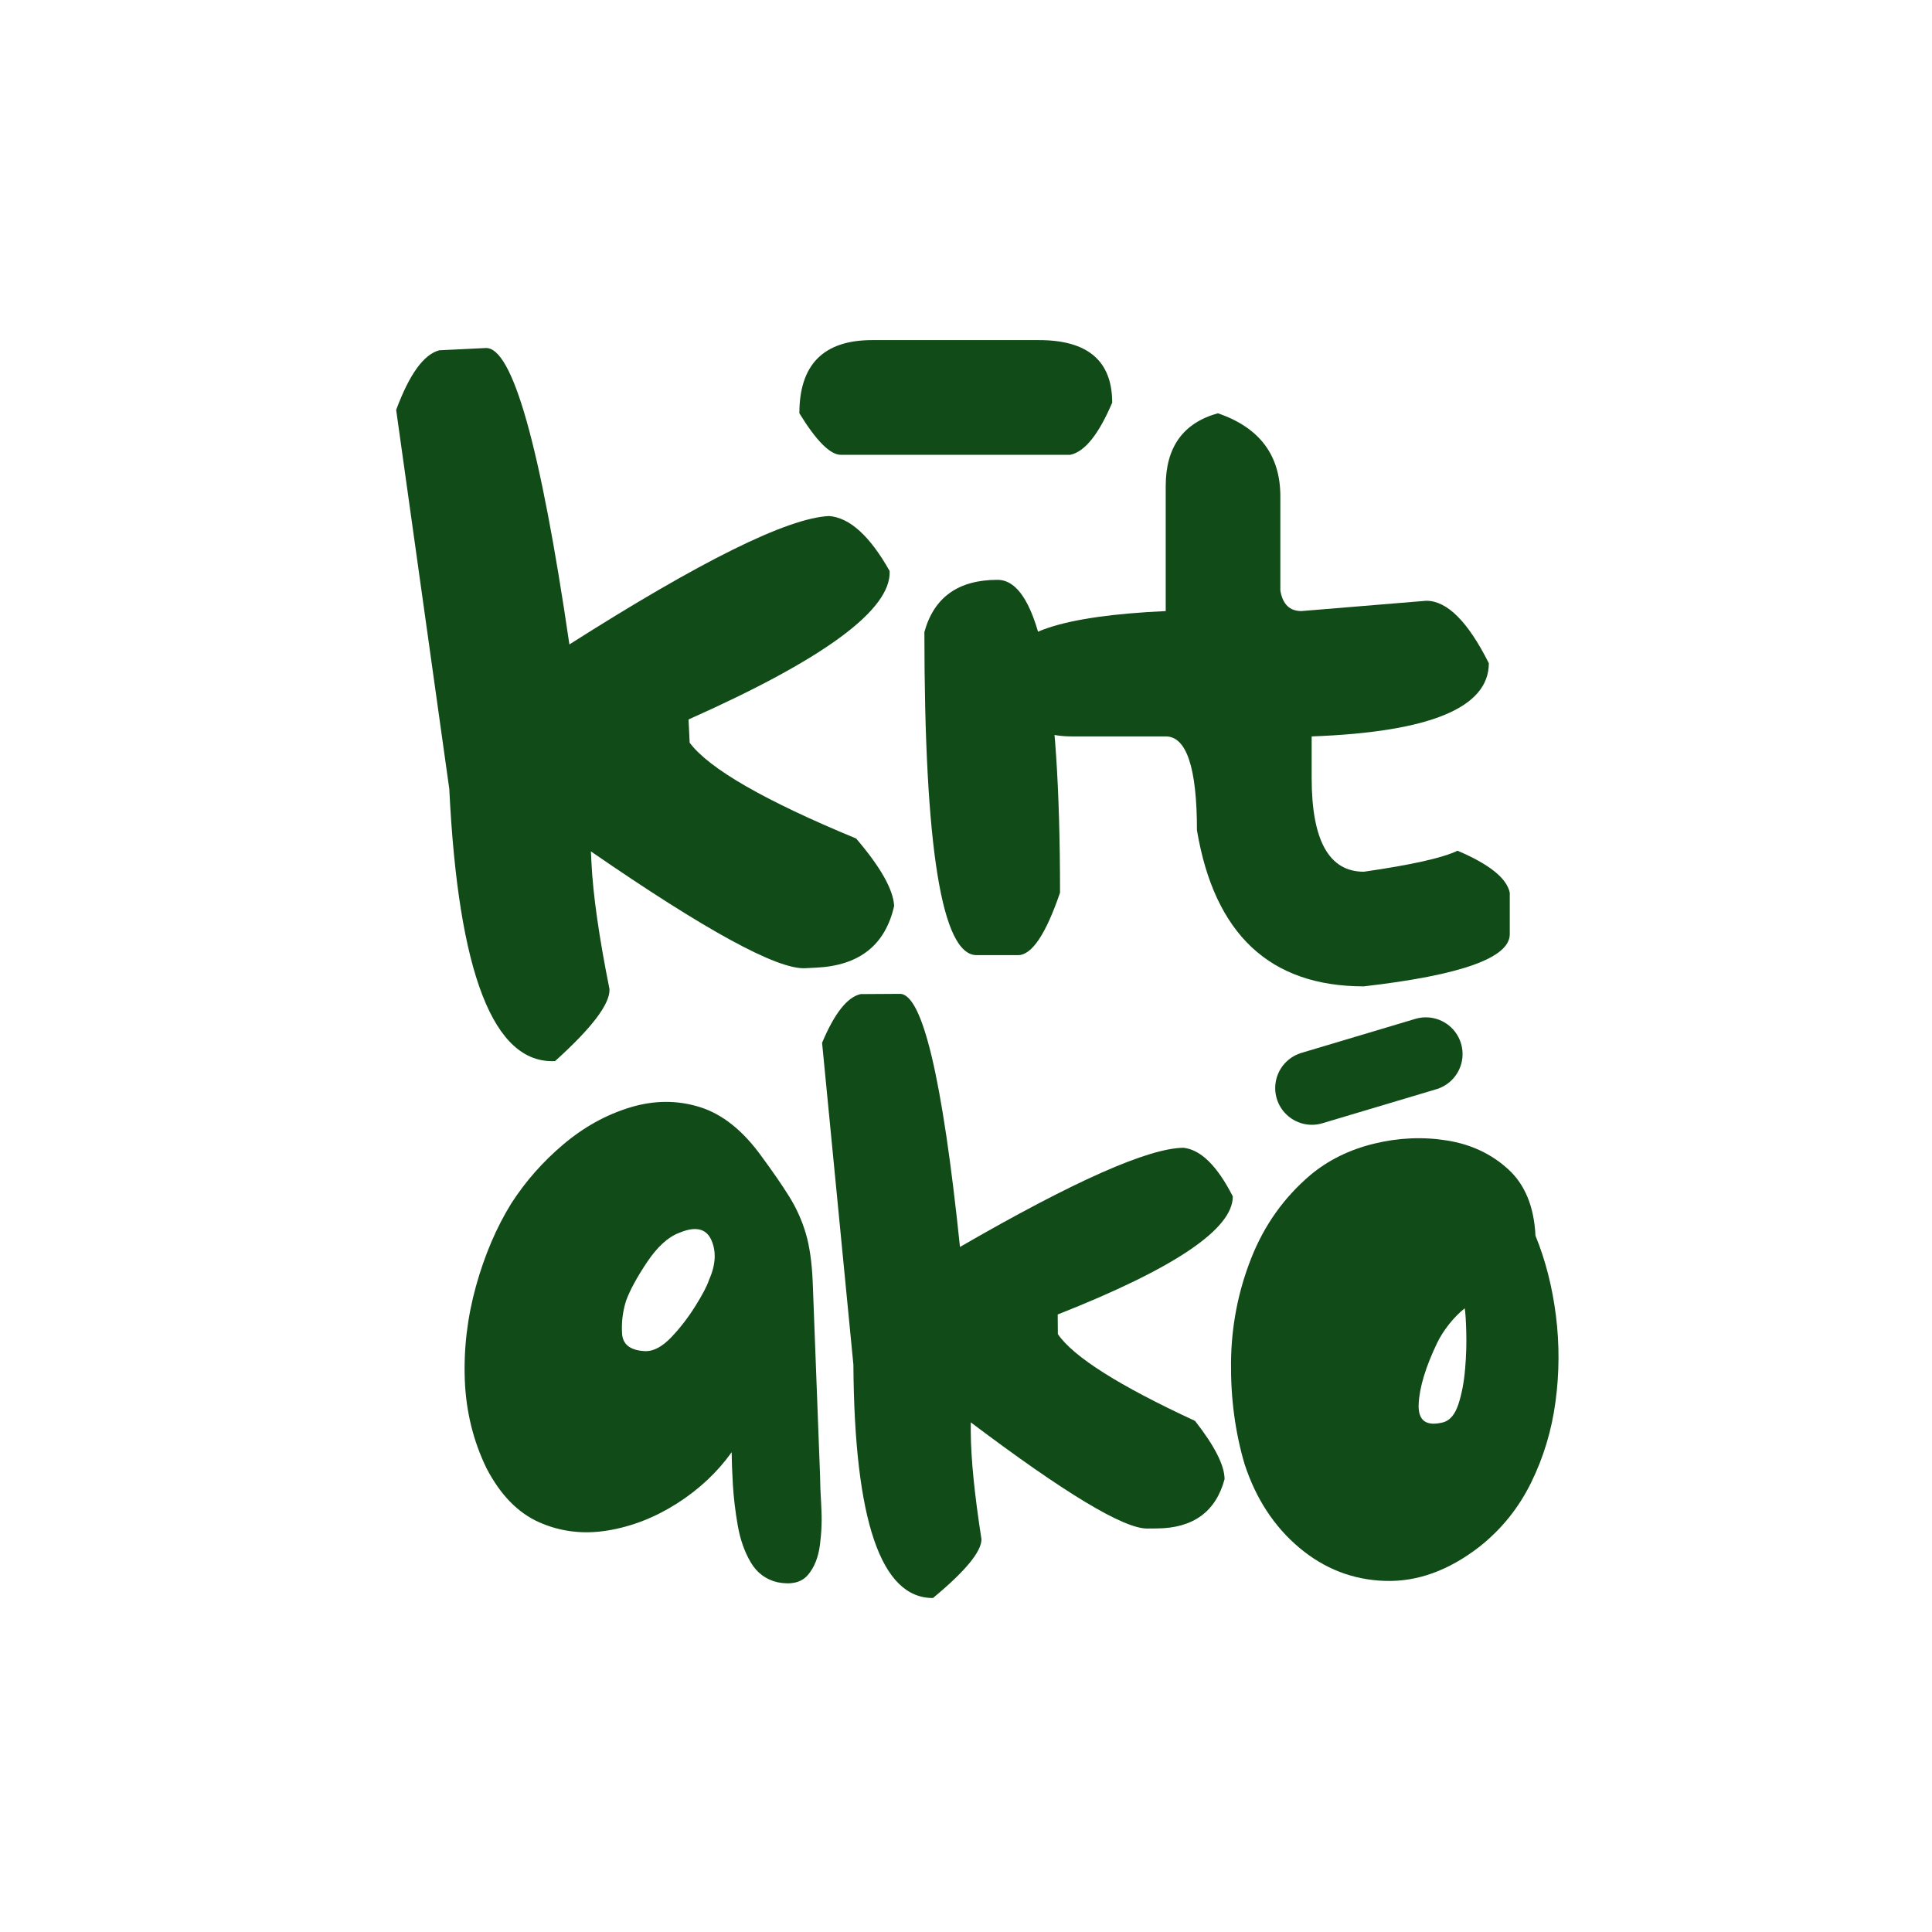
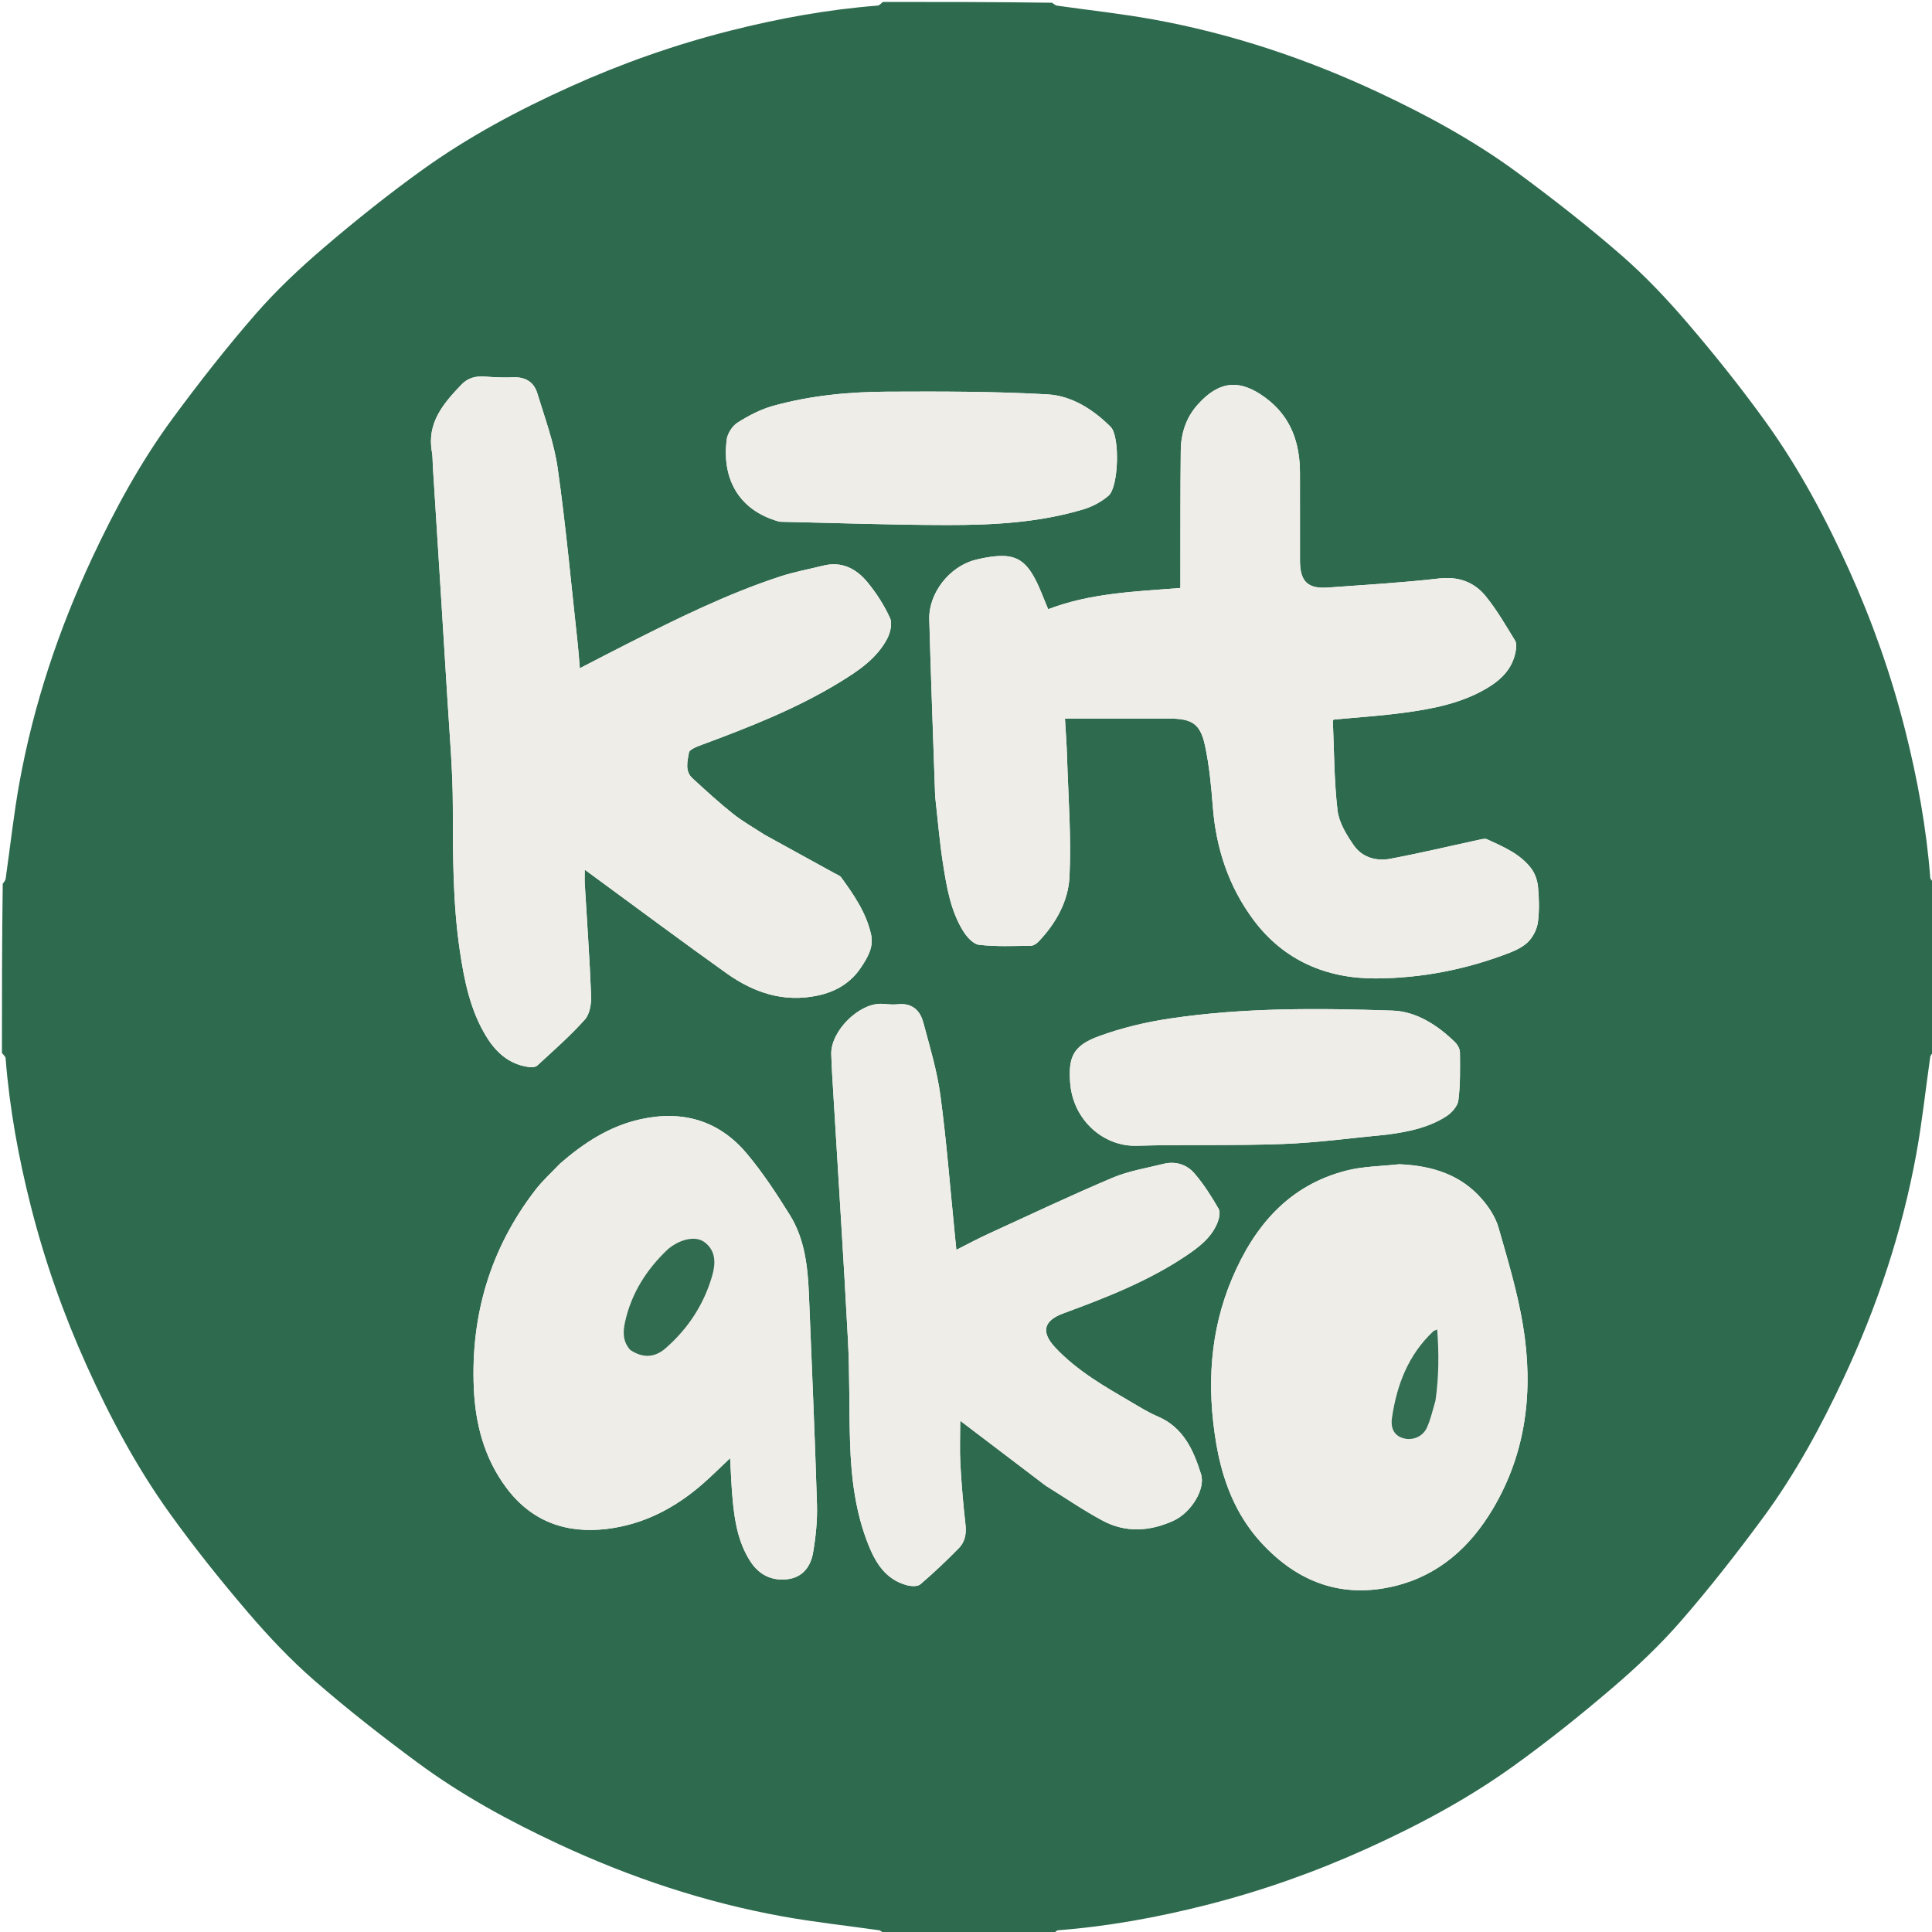
- <svg xmlns="http://www.w3.org/2000/svg" width="500" zoomAndPan="magnify" viewBox="0 0 375 375" height="500" preserveAspectRatio="xMidYMid meet" version="1.0">
-   <defs>
-     <g />
-     <clipPath id="ccc669fb88">
-       <rect x="0" width="144" y="0" height="262" />
-     </clipPath>
-     <clipPath id="463e8b4d45">
-       <rect x="0" width="83" y="0" height="254" />
-     </clipPath>
-     <clipPath id="af2f3be3a6">
-       <rect x="0" width="98" y="0" height="245" />
-     </clipPath>
-     <clipPath id="43f11b668c">
-       <rect x="0" width="80" y="0" height="273" />
-     </clipPath>
-     <clipPath id="ddc1823b27">
-       <rect x="0" width="128" y="0" height="285" />
-     </clipPath>
-   </defs>
-   <g transform="matrix(1, 0, 0, 1, 150, 7)">
-     <g clip-path="url(#ccc669fb88)">
-       <g fill="#114c18" fill-opacity="1">
-         <g transform="translate(0.719772, 180.3895)">
-           <g>
-             <path d="M 18.562 -121.375 L 50.953 -121.375 C 60.422 -121.375 65.156 -117.328 65.156 -109.234 C 62.539 -103.078 59.828 -99.703 57.016 -99.109 L 12.5 -99.109 C 10.426 -99.109 7.738 -101.797 4.438 -107.172 C 4.438 -116.641 9.145 -121.375 18.562 -121.375 Z M 42.891 -74.844 C 50.984 -74.844 55.031 -54.602 55.031 -14.125 C 52.27 -6.039 49.555 -2 46.891 -2 L 38.828 -2 C 32.078 -2 28.703 -22.906 28.703 -64.719 C 30.566 -71.469 35.297 -74.844 42.891 -74.844 Z M 42.891 -74.844 " />
-           </g>
-         </g>
-       </g>
-       <g fill="#114c18" fill-opacity="1">
-         <g transform="translate(41.49801, 180.3895)">
-           <g>
-             <path d="M 44.891 -107.172 C 52.973 -104.41 57.016 -99.035 57.016 -91.047 L 57.016 -72.781 C 57.461 -70.113 58.82 -68.781 61.094 -68.781 L 85.344 -70.781 C 89.383 -70.781 93.43 -66.738 97.484 -58.656 C 97.484 -50.02 86.02 -45.285 63.094 -44.453 L 63.094 -36.391 C 63.094 -24.254 66.469 -18.188 73.219 -18.188 C 82.488 -19.52 88.551 -20.879 91.406 -22.266 C 97.57 -19.648 100.953 -16.938 101.547 -14.125 L 101.547 -6.062 C 101.547 -1.477 92.102 1.895 73.219 4.062 C 55.02 4.062 44.223 -6.039 40.828 -26.25 C 40.828 -38.383 38.805 -44.453 34.766 -44.453 L 16.562 -44.453 C 8.477 -44.453 4.438 -48.52 4.438 -56.656 L 4.438 -58.656 C 4.438 -64.469 14.547 -67.844 34.766 -68.781 L 34.766 -93.047 C 34.766 -100.586 38.141 -105.297 44.891 -107.172 Z M 44.891 -107.172 " />
-           </g>
-         </g>
-       </g>
-     </g>
-   </g>
-   <g transform="matrix(1, 0, 0, 1, 234, 121)">
-     <g clip-path="url(#463e8b4d45)">
-       <g fill="#114c18" fill-opacity="1">
-         <g transform="translate(2.518367, 186.0538)">
-           <g>
-             <path d="M 50.594 -6.797 C 44.645 -2.203 38.555 -0.004 32.328 -0.203 C 26.098 -0.398 20.547 -2.547 15.672 -6.641 C 10.797 -10.742 7.258 -16.145 5.062 -22.844 C 3.227 -29.051 2.348 -35.656 2.422 -42.656 C 2.492 -49.664 3.797 -56.379 6.328 -62.797 C 8.859 -69.223 12.688 -74.613 17.812 -78.969 C 21.27 -81.863 25.383 -83.895 30.156 -85.062 C 34.938 -86.227 39.664 -86.438 44.344 -85.688 C 49.02 -84.938 52.984 -83.07 56.234 -80.094 C 59.484 -77.125 61.242 -72.832 61.516 -67.219 C 63.461 -62.438 64.785 -57.266 65.484 -51.703 C 66.18 -46.141 66.156 -40.57 65.406 -35 C 64.664 -29.426 63.082 -24.176 60.656 -19.25 C 58.238 -14.332 54.883 -10.18 50.594 -6.797 Z M 43.625 -30.984 C 44.938 -31.359 45.914 -32.535 46.562 -34.516 C 47.207 -36.492 47.641 -38.77 47.859 -41.344 C 48.078 -43.926 48.148 -46.352 48.078 -48.625 C 48.016 -50.895 47.914 -52.391 47.781 -53.109 C 46.719 -52.266 45.707 -51.238 44.75 -50.031 C 43.801 -48.832 43.035 -47.633 42.453 -46.438 C 40.203 -41.75 39 -37.785 38.844 -34.547 C 38.688 -31.316 40.281 -30.129 43.625 -30.984 Z M 43.625 -30.984 " />
-           </g>
-         </g>
-       </g>
-     </g>
-   </g>
-   <g transform="matrix(1, 0, 0, 1, 154, 130)">
-     <g clip-path="url(#af2f3be3a6)">
-       <g fill="#114c18" fill-opacity="1">
-         <g transform="translate(2.033932, 168.9839)">
-           <g>
-             <path d="M 11.016 -106.031 L 18.625 -106.078 C 23.008 -106.109 26.898 -89.734 30.297 -56.953 C 52.41 -69.734 66.879 -76.148 73.703 -76.203 C 77.066 -75.805 80.25 -72.66 83.25 -66.766 C 83.289 -60.441 71.961 -52.801 49.266 -43.844 L 49.297 -40.031 C 52.316 -35.625 61.191 -30.008 75.922 -23.188 C 79.734 -18.32 81.645 -14.551 81.656 -11.875 C 79.945 -5.551 75.562 -2.363 68.5 -2.312 L 66.625 -2.297 C 62.062 -2.273 50.648 -9.145 32.391 -22.906 L 32.391 -21.031 C 32.43 -15.77 33.125 -8.832 34.469 -0.219 C 34.477 2.176 31.344 5.977 25.062 11.188 C 14.957 11.25 9.805 -3.848 9.609 -34.109 L 3.531 -96.578 C 5.938 -102.305 8.43 -105.457 11.016 -106.031 Z M 11.016 -106.031 " />
-           </g>
-         </g>
-       </g>
-     </g>
-   </g>
-   <path stroke-linecap="round" transform="matrix(0.718616, -0.214688, 0.214688, 0.718616, 245.7746, 206.4084)" fill="none" stroke-linejoin="miter" d="M 9.5 9.499 L 40.276 9.502 " stroke="#114c18" stroke-width="19" stroke-opacity="1" stroke-miterlimit="4" />
-   <g transform="matrix(1, 0, 0, 1, 85, 102)">
-     <g clip-path="url(#43f11b668c)">
-       <g fill="#114c18" fill-opacity="1">
-         <g transform="translate(2.39041, 205.7334)">
-           <g>
-             <path d="M 63.562 -0.609 C 61.301 -1.129 59.562 -2.41 58.344 -4.453 C 57.133 -6.504 56.289 -8.891 55.812 -11.609 C 55.332 -14.336 55.016 -16.992 54.859 -19.578 C 54.711 -22.172 54.633 -24.266 54.625 -25.859 C 51.863 -21.984 48.332 -18.672 44.031 -15.922 C 39.727 -13.18 35.223 -11.426 30.516 -10.656 C 25.805 -9.895 21.383 -10.43 17.25 -12.266 C 13.125 -14.098 9.719 -17.598 7.031 -22.766 C 4.469 -28.055 3.066 -33.754 2.828 -39.859 C 2.598 -45.973 3.32 -52.055 5 -58.109 C 6.688 -64.16 8.977 -69.52 11.875 -74.188 C 14.633 -78.457 17.992 -82.266 21.953 -85.609 C 25.922 -88.961 30.223 -91.348 34.859 -92.766 C 39.504 -94.191 44.023 -94.223 48.422 -92.859 C 52.816 -91.492 56.82 -88.297 60.438 -83.266 C 62.582 -80.359 64.359 -77.781 65.766 -75.531 C 67.172 -73.281 68.25 -70.895 69 -68.375 C 69.75 -65.863 70.203 -62.68 70.359 -58.828 L 71.781 -21.391 C 71.789 -19.93 71.867 -17.938 72.016 -15.406 C 72.172 -12.883 72.086 -10.391 71.766 -7.922 C 71.453 -5.461 70.672 -3.5 69.422 -2.031 C 68.172 -0.57 66.219 -0.098 63.562 -0.609 Z M 37.953 -45.469 C 39.547 -45.477 41.203 -46.383 42.922 -48.188 C 44.641 -50 46.188 -52.004 47.562 -54.203 C 48.945 -56.41 49.836 -58.109 50.234 -59.297 C 51.535 -62.234 51.68 -64.82 50.672 -67.062 C 49.66 -69.312 47.566 -69.766 44.391 -68.422 C 42.266 -67.609 40.211 -65.734 38.234 -62.797 C 36.266 -59.867 34.891 -57.336 34.109 -55.203 C 33.461 -53.078 33.211 -50.953 33.359 -48.828 C 33.504 -46.703 35.035 -45.582 37.953 -45.469 Z M 37.953 -45.469 " />
-           </g>
-         </g>
-       </g>
-     </g>
-   </g>
-   <g transform="matrix(1, 0, 0, 1, 67, 0)">
-     <g clip-path="url(#ddc1823b27)">
-       <g fill="#114c18" fill-opacity="1">
-         <g transform="translate(10.53594, 193.974)">
-           <g>
-             <path d="M 7.734 -125.984 L 16.734 -126.422 C 21.922 -126.672 27.336 -107.492 32.984 -68.891 C 58.504 -85.117 75.301 -93.426 83.375 -93.812 C 87.383 -93.508 91.305 -89.953 95.141 -83.141 C 95.504 -75.672 82.492 -66.066 56.109 -54.328 L 56.328 -49.812 C 60.117 -44.758 70.891 -38.562 88.641 -31.219 C 93.398 -25.656 95.859 -21.289 96.016 -18.125 C 94.305 -10.551 89.273 -6.562 80.922 -6.156 L 78.719 -6.047 C 73.312 -5.785 59.457 -13.344 37.156 -28.719 L 37.266 -26.516 C 37.566 -20.297 38.734 -12.117 40.766 -1.984 C 40.898 0.859 37.379 5.516 30.203 11.984 C 18.254 12.566 11.41 -5.035 9.672 -40.828 L -0.641 -114.406 C 1.922 -121.332 4.711 -125.191 7.734 -125.984 Z M 7.734 -125.984 " />
-           </g>
-         </g>
-       </g>
-     </g>
-   </g>
+ <svg xmlns="http://www.w3.org/2000/svg" version="1.1" id="Layer_1" x="0px" y="0px" width="100%" viewBox="0 0 1000 1000" enable-background="new 0 0 1000 1000" xml:space="preserve">
+   <path fill="#2E6A4E" opacity="1" stroke="none" d=" M1,545   C1,515.979 1,486.958 1.415,457.462   C2.203,456.306 2.811,455.659 2.914,454.94   C5.3,438.28 7.075,421.511 10.083,404.966   C17.423,364.588 30.33,325.914 47.705,288.772   C59.576,263.393 72.97,238.769 89.627,216.204   C103.161,197.869 117.238,179.854 132.202,162.68   C142.983,150.305 155.072,138.907 167.564,128.226   C183.999,114.172 200.946,100.617 218.498,87.996   C242.338,70.853 268.195,57.039 294.981,44.944   C321.731,32.865 349.282,23.147 377.712,15.948   C402.874,9.575 428.347,4.907 454.269,2.903   C455.223,2.83 456.092,1.659 457,1   C486.021,1 515.042,1 544.538,1.415   C545.694,2.202 546.342,2.811 547.061,2.914   C563.721,5.3 580.49,7.076 597.036,10.083   C637.414,17.422 676.087,30.332 713.231,47.703   C738.611,59.573 763.231,72.972 785.798,89.626   C804.134,103.158 822.149,117.232 839.322,132.195   C851.697,142.977 863.092,155.07 873.773,167.562   C887.825,183.997 901.379,200.943 914.001,218.494   C931.145,242.334 944.96,268.19 957.055,294.977   C969.133,321.728 978.852,349.28 986.052,377.709   C992.424,402.873 997.092,428.346 999.097,454.269   C999.17,455.223 1000.341,456.092 1001,457   C1001,486.021 1001,515.042 1000.585,544.538   C999.798,545.694 999.189,546.341 999.086,547.061   C996.7,563.721 994.924,580.49 991.917,597.036   C984.578,637.414 971.669,676.088 954.297,713.231   C942.427,738.611 929.029,763.232 912.373,785.798   C898.839,804.132 884.767,822.149 869.805,839.323   C859.023,851.697 846.93,863.092 834.438,873.773   C818.003,887.825 801.057,901.38 783.506,914.002   C759.666,931.145 733.809,944.96 707.022,957.055   C680.272,969.135 652.719,978.851 624.29,986.052   C599.127,992.426 573.654,997.094 547.731,999.097   C546.777,999.171 545.908,1000.341 545,1001   C515.979,1001 486.958,1001 457.462,1000.585   C456.306,999.798 455.659,999.19 454.939,999.087   C438.279,996.7 421.513,994.915 404.965,991.919   C364.745,984.637 326.219,971.774 289.214,954.528   C263.672,942.624 238.898,929.143 216.203,912.376   C197.873,898.834 179.854,884.764 162.68,869.8   C150.306,859.018 138.908,846.929 128.227,834.438   C114.173,818.002 100.618,801.056 87.996,783.503   C70.853,759.663 57.04,733.807 44.944,707.021   C32.865,680.271 23.149,652.718 15.948,624.29   C9.574,599.127 4.908,573.653 2.904,547.73   C2.83,546.777 1.659,545.908 1,545  M484.051,412.418   C485.37,424 486.306,435.643 488.116,447.149   C490.002,459.138 491.996,471.283 498.494,481.851   C500.362,484.889 503.712,488.67 506.744,489.024   C515.594,490.06 524.628,489.626 533.588,489.527   C534.906,489.513 536.49,488.459 537.478,487.431   C546.522,478.017 552.957,466.447 553.564,453.875   C554.566,433.133 552.922,412.259 552.293,391.444   C552.094,384.869 551.578,378.304 551.219,371.946   C569.637,371.946 587.461,371.945 605.284,371.946   C616.893,371.947 621.27,374.573 623.696,385.848   C625.924,396.204 626.925,406.88 627.742,417.47   C629.41,439.089 635.947,458.956 648.932,476.302   C664.567,497.187 686.651,506.512 711.943,506.432   C735.806,506.357 759.283,501.767 781.689,493.018   C785.195,491.649 788.887,489.754 791.373,487.067   C793.755,484.494 795.6,480.689 796.04,477.217   C796.788,471.313 796.631,465.211 796.099,459.259   C795.806,455.978 794.649,452.335 792.713,449.721   C786.956,441.948 778.16,438.312 769.692,434.4   C768.779,433.978 767.428,434.261 766.34,434.495   C750.746,437.852 735.219,441.563 719.549,444.514   C712.336,445.872 705.084,443.764 700.785,437.626   C696.969,432.177 693.045,425.764 692.302,419.411   C690.512,404.106 690.554,388.587 689.887,373.153   C689.876,372.898 690.23,372.626 690.345,372.461   C702.505,371.304 714.628,370.527 726.638,368.914   C741.519,366.916 756.28,364.089 769.491,356.299   C776.903,351.929 782.809,346.226 784.459,337.324   C784.805,335.457 785.087,333.019 784.203,331.577   C779.435,323.796 774.832,315.809 769.126,308.736   C763.063,301.22 754.956,298.255 744.706,299.438   C725.685,301.634 706.53,302.707 687.421,304.109   C676.882,304.883 672.89,300.988 672.868,290.246   C672.837,275.081 672.875,259.916 672.854,244.751   C672.833,229.123 668.189,215.673 655.09,205.944   C641.74,196.028 631.073,197 619.98,209.36   C613.87,216.168 611.269,224.329 611.168,233.188   C610.917,255.016 611.013,276.847 610.97,298.677   C610.966,300.451 610.969,302.225 610.969,304.344   C587.413,306.165 564.266,307.009 542.534,315.333   C540.116,309.667 538.304,304.455 535.75,299.637   C530.311,289.374 524.729,286.649 513.321,288.14   C510.356,288.527 507.395,289.11 504.505,289.877   C491.359,293.367 480.62,307.063 480.993,320.59   C481.829,350.897 482.977,381.195 484.051,412.418  M395.573,431.972   C390.146,428.404 384.419,425.212 379.362,421.18   C372.102,415.391 365.226,409.104 358.389,402.809   C354.351,399.091 355.876,393.923 356.585,389.577   C356.86,387.893 360.732,386.444 363.202,385.527   C387.889,376.364 412.389,366.781 434.934,352.942   C444.476,347.085 453.875,340.785 459.241,330.539   C460.844,327.477 461.947,322.685 460.667,319.875   C457.67,313.294 453.624,306.996 449.02,301.391   C443.253,294.371 435.697,290.367 426.06,292.779   C418.64,294.637 411.063,296.005 403.815,298.382   C376.195,307.437 350.229,320.321 324.366,333.403   C316.411,337.427 308.508,341.556 300.115,345.877   C299.707,341.085 299.453,337.106 299.017,333.147   C295.68,302.859 292.933,272.486 288.658,242.331   C286.787,229.134 281.999,216.314 278.077,203.463   C276.361,197.839 272.03,195.049 265.791,195.302   C260.808,195.504 255.785,195.286 250.807,194.906   C246.168,194.552 242.07,195.695 238.926,198.978   C229.602,208.713 220.858,218.774 223.553,233.879   C223.989,236.323 223.886,238.862 224.042,241.356   C226.578,281.762 229.165,322.165 231.629,362.575   C232.734,380.698 234.342,398.835 234.382,416.969   C234.438,442.149 234.317,467.293 238.034,492.261   C240.321,507.623 243.39,522.83 251.619,536.361   C256.65,544.633 263.402,550.822 273.448,552.25   C274.95,552.464 277.092,552.445 278.047,551.566   C286.47,543.812 295.119,536.221 302.734,527.717   C305.297,524.854 306.12,519.462 305.956,515.296   C305.201,496 303.808,476.729 302.678,457.447   C302.557,455.376 302.662,453.293 302.662,450.15   C304.989,451.855 306.279,452.8 307.57,453.745   C330.399,470.462 353.069,487.404 376.118,503.813   C390.127,513.786 405.599,519.035 423.21,515.302   C432.646,513.302 440.318,508.76 445.636,500.779   C449.038,495.673 452.343,490.236 450.85,483.595   C448.341,472.43 441.997,463.218 435.419,454.173   C434.7,453.185 433.25,452.699 432.094,452.062   C420.139,445.472 408.175,438.899 395.573,431.972  M541.397,769.087   C551.155,775.133 560.643,781.682 570.741,787.094   C582.674,793.489 595.201,792.656 607.33,787.151   C616.537,782.971 624.059,770.716 621.658,763.044   C617.738,750.524 612.503,738.747 599.112,733.09   C594.534,731.156 590.252,728.479 585.943,725.955   C571.856,717.705 557.606,709.635 546.267,697.575   C538.628,689.451 540.165,683.55 550.444,679.77   C572.501,671.659 594.382,663.128 614.033,649.909   C620.557,645.52 626.857,640.707 630.029,633.181   C630.984,630.914 631.792,627.48 630.757,625.68   C627.055,619.244 623.009,612.867 618.17,607.267   C614.221,602.696 608.394,600.875 602.198,602.419   C593.333,604.629 584.114,606.103 575.784,609.631   C554.032,618.843 532.662,628.959 511.184,638.81   C505.863,641.251 500.708,644.054 495.011,646.925   C494.65,643.301 494.388,640.658 494.122,638.015   C491.739,614.324 489.922,590.557 486.743,566.973   C485.022,554.199 481.235,541.669 477.874,529.166   C476.159,522.786 471.864,518.978 464.53,519.826   C461.913,520.129 459.208,519.724 456.546,519.585   C444.775,518.972 429.903,533.645 430.266,545.69   C430.477,552.682 430.942,559.669 431.361,566.654   C433.9,609.063 436.673,651.46 438.909,693.885   C439.838,711.501 439.437,729.183 440.003,746.823   C440.576,764.705 442.697,782.416 449.323,799.206   C453.133,808.86 458.416,817.589 469.411,820.513   C471.596,821.094 474.935,821.27 476.377,820.037   C483.314,814.107 489.957,807.799 496.346,801.275   C499.472,798.083 500.266,793.885 499.74,789.212   C498.568,778.786 497.668,768.316 497.088,757.84   C496.688,750.616 497.011,743.352 497.011,735.386   C512.057,746.829 526.429,757.76 541.397,769.087  M289.82,602.318   C285.594,606.793 280.95,610.946 277.208,615.796   C253.879,646.029 243.616,680.524 245.24,718.459   C246.035,737.013 250.648,754.726 261.995,769.956   C275.052,787.481 292.872,793.961 314.205,791.359   C333.179,789.045 349.373,780.561 363.623,768.146   C368.538,763.864 373.148,759.231 377.909,754.748   C378.311,761.628 378.54,768.748 379.184,775.83   C380.215,787.163 382.042,798.366 388.377,808.166   C392.809,815.022 399.307,818.368 407.518,817.412   C415.479,816.485 419.592,810.813 420.822,803.758   C422.269,795.462 423.117,786.901 422.86,778.497   C421.759,742.54 420.177,706.598 418.723,670.652   C418.133,656.068 416.686,641.506 408.784,628.825   C401.935,617.835 394.774,606.88 386.459,596.996   C372.093,579.917 353.267,574.515 331.522,579.33   C315.629,582.85 302.446,591.358 289.82,602.318  M724.048,602.605   C714.986,603.64 705.666,603.663 696.909,605.894   C667.121,613.48 649.307,634.478 637.8,661.57   C626.129,689.048 624.592,717.732 629.474,746.881   C632.69,766.091 639.44,783.928 652.807,798.488   C671.609,818.967 694.651,827.649 722.187,820.874   C744.828,815.303 760.983,800.665 772.616,781.145   C790.206,751.628 793.761,719.3 788.303,686.072   C785.488,668.933 780.42,652.121 775.62,635.376   C774.118,630.137 770.818,625.039 767.215,620.845   C756.195,608.017 741.351,603.339 724.048,602.605  M403.791,270.058   C432.586,270.672 461.381,271.733 490.177,271.763   C513.989,271.788 537.827,270.544 560.857,263.601   C565.491,262.204 570.168,259.705 573.804,256.541   C579.019,252.004 579.781,225.826 574.844,220.909   C565.829,211.929 554.713,204.834 542.221,204.124   C514.66,202.559 486.985,202.602 459.36,202.724   C439.362,202.812 419.401,204.713 400.055,210.113   C393.623,211.909 387.414,215.16 381.747,218.76   C379.029,220.487 376.53,224.413 376.124,227.62   C373.71,246.692 381.381,264.011 403.791,270.058  M718.743,587.178   C729.206,585.767 739.524,583.602 748.518,577.859   C751.332,576.062 754.463,572.61 754.852,569.581   C755.908,561.374 755.727,552.987 755.66,544.674   C755.646,542.897 754.434,540.73 753.104,539.427   C744.063,530.574 733.021,523.495 720.768,523.083   C682.331,521.792 643.774,521.488 605.579,527.179   C593.159,529.03 580.684,531.996 568.908,536.296   C555.494,541.195 552.924,546.977 553.907,560.377   C555.334,579.82 571.262,593.535 588.272,593.04   C613.571,592.304 638.919,593.076 664.205,592.121   C682.132,591.444 699.99,588.975 718.743,587.178  z" />
+   <path fill="none" opacity="1" stroke="none" d=" M456.531,1   C456.092,1.659 455.223,2.83 454.269,2.903   C428.347,4.907 402.874,9.575 377.712,15.948   C349.282,23.147 321.731,32.865 294.981,44.944   C268.195,57.039 242.338,70.853 218.498,87.996   C200.946,100.617 183.999,114.172 167.564,128.226   C155.072,138.907 142.983,150.305 132.202,162.68   C117.238,179.854 103.161,197.869 89.627,216.204   C72.97,238.769 59.576,263.393 47.705,288.772   C30.33,325.914 17.423,364.588 10.083,404.966   C7.075,421.511 5.3,438.28 2.914,454.94   C2.811,455.659 2.203,456.306 1.415,456.993   C1,305.073 1,153.146 1,1   C152.687,1 304.375,1 456.531,1  z" />
+   <path fill="none" opacity="1" stroke="none" d=" M1001,456.531   C1000.341,456.092 999.17,455.223 999.097,454.269   C997.092,428.346 992.424,402.873 986.052,377.709   C978.852,349.28 969.133,321.728 957.055,294.977   C944.96,268.19 931.145,242.334 914.001,218.494   C901.379,200.943 887.825,183.997 873.773,167.562   C863.092,155.07 851.697,142.977 839.322,132.195   C822.149,117.232 804.134,103.158 785.798,89.626   C763.231,72.972 738.611,59.573 713.231,47.703   C676.087,30.332 637.414,17.422 597.036,10.083   C580.49,7.076 563.721,5.3 547.061,2.914   C546.342,2.811 545.694,2.202 545.007,1.415   C696.927,1 848.854,1 1001,1   C1001,152.687 1001,304.375 1001,456.531  z" />
+   <path fill="none" opacity="1" stroke="none" d=" M1,545.469   C1.659,545.908 2.83,546.777 2.904,547.73   C4.908,573.653 9.574,599.127 15.948,624.29   C23.149,652.718 32.865,680.271 44.944,707.021   C57.04,733.807 70.853,759.663 87.996,783.503   C100.618,801.056 114.173,818.002 128.227,834.438   C138.908,846.929 150.306,859.018 162.68,869.8   C179.854,884.764 197.873,898.834 216.203,912.376   C238.898,929.143 263.672,942.624 289.214,954.528   C326.219,971.774 364.745,984.637 404.965,991.919   C421.513,994.915 438.279,996.7 454.939,999.087   C455.659,999.19 456.306,999.798 456.993,1000.585   C305.073,1001 153.146,1001 1,1001   C1,849.312 1,697.625 1,545.469  z" />
+   <path fill="none" opacity="1" stroke="none" d=" M545.469,1001   C545.908,1000.341 546.777,999.171 547.731,999.097   C573.654,997.094 599.127,992.426 624.29,986.052   C652.719,978.851 680.272,969.135 707.022,957.055   C733.809,944.96 759.666,931.145 783.506,914.002   C801.057,901.38 818.003,887.825 834.438,873.773   C846.93,863.092 859.023,851.697 869.805,839.323   C884.767,822.149 898.839,804.132 912.373,785.798   C929.029,763.232 942.427,738.611 954.297,713.231   C971.669,676.088 984.578,637.414 991.917,597.036   C994.924,580.49 996.7,563.721 999.086,547.061   C999.189,546.341 999.798,545.694 1000.585,545.007   C1001,696.927 1001,848.854 1001,1001   C849.312,1001 697.625,1001 545.469,1001  z" />
+   <path fill="#EFEDE8" opacity="1" stroke="none" d=" M484.024,411.957   C482.977,381.195 481.829,350.897 480.993,320.59   C480.62,307.063 491.359,293.367 504.505,289.877   C507.395,289.11 510.356,288.527 513.321,288.14   C524.729,286.649 530.311,289.374 535.75,299.637   C538.304,304.455 540.116,309.667 542.534,315.333   C564.266,307.009 587.413,306.165 610.969,304.344   C610.969,302.225 610.966,300.451 610.97,298.677   C611.013,276.847 610.917,255.016 611.168,233.188   C611.269,224.329 613.87,216.168 619.98,209.36   C631.073,197 641.74,196.028 655.09,205.944   C668.189,215.673 672.833,229.123 672.854,244.751   C672.875,259.916 672.837,275.081 672.868,290.246   C672.89,300.988 676.882,304.883 687.421,304.109   C706.53,302.707 725.685,301.634 744.706,299.438   C754.956,298.255 763.063,301.22 769.126,308.736   C774.832,315.809 779.435,323.796 784.203,331.577   C785.087,333.019 784.805,335.457 784.459,337.324   C782.809,346.226 776.903,351.929 769.491,356.299   C756.28,364.089 741.519,366.916 726.638,368.914   C714.628,370.527 702.505,371.304 690.345,372.461   C690.23,372.626 689.876,372.898 689.887,373.153   C690.554,388.587 690.512,404.106 692.302,419.411   C693.045,425.764 696.969,432.177 700.785,437.626   C705.084,443.764 712.336,445.872 719.549,444.514   C735.219,441.563 750.746,437.852 766.34,434.495   C767.428,434.261 768.779,433.978 769.692,434.4   C778.16,438.312 786.956,441.948 792.713,449.721   C794.649,452.335 795.806,455.978 796.099,459.259   C796.631,465.211 796.788,471.313 796.04,477.217   C795.6,480.689 793.755,484.494 791.373,487.067   C788.887,489.754 785.195,491.649 781.689,493.018   C759.283,501.767 735.806,506.357 711.943,506.432   C686.651,506.512 664.567,497.187 648.932,476.302   C635.947,458.956 629.41,439.089 627.742,417.47   C626.925,406.88 625.924,396.204 623.696,385.848   C621.27,374.573 616.893,371.947 605.284,371.946   C587.461,371.945 569.637,371.946 551.219,371.946   C551.578,378.304 552.094,384.869 552.293,391.444   C552.922,412.259 554.566,433.133 553.564,453.875   C552.957,466.447 546.522,478.017 537.478,487.431   C536.49,488.459 534.906,489.513 533.588,489.527   C524.628,489.626 515.594,490.06 506.744,489.024   C503.712,488.67 500.362,484.889 498.494,481.851   C491.996,471.283 490.002,459.138 488.116,447.149   C486.306,435.643 485.37,424 484.024,411.957  z" />
+   <path fill="#EFEDE8" opacity="1" stroke="none" d=" M395.893,432.146   C408.175,438.899 420.139,445.472 432.094,452.062   C433.25,452.699 434.7,453.185 435.419,454.173   C441.997,463.218 448.341,472.43 450.85,483.595   C452.343,490.236 449.038,495.673 445.636,500.779   C440.318,508.76 432.646,513.302 423.21,515.302   C405.599,519.035 390.127,513.786 376.118,503.813   C353.069,487.404 330.399,470.462 307.57,453.745   C306.279,452.8 304.989,451.855 302.662,450.15   C302.662,453.293 302.557,455.376 302.678,457.447   C303.808,476.729 305.201,496 305.956,515.296   C306.12,519.462 305.297,524.854 302.734,527.717   C295.119,536.221 286.47,543.812 278.047,551.566   C277.092,552.445 274.95,552.464 273.448,552.25   C263.402,550.822 256.65,544.633 251.619,536.361   C243.39,522.83 240.321,507.623 238.034,492.261   C234.317,467.293 234.438,442.149 234.382,416.969   C234.342,398.835 232.734,380.698 231.629,362.575   C229.165,322.165 226.578,281.762 224.042,241.356   C223.886,238.862 223.989,236.323 223.553,233.879   C220.858,218.774 229.602,208.713 238.926,198.978   C242.07,195.695 246.168,194.552 250.807,194.906   C255.785,195.286 260.808,195.504 265.791,195.302   C272.03,195.049 276.361,197.839 278.077,203.463   C281.999,216.314 286.787,229.134 288.658,242.331   C292.933,272.486 295.68,302.859 299.017,333.147   C299.453,337.106 299.707,341.085 300.115,345.877   C308.508,341.556 316.411,337.427 324.366,333.403   C350.229,320.321 376.195,307.437 403.815,298.382   C411.063,296.005 418.64,294.637 426.06,292.779   C435.697,290.367 443.253,294.371 449.02,301.391   C453.624,306.996 457.67,313.294 460.667,319.875   C461.947,322.685 460.844,327.477 459.241,330.539   C453.875,340.785 444.476,347.085 434.934,352.942   C412.389,366.781 387.889,376.364 363.202,385.527   C360.732,386.444 356.86,387.893 356.585,389.577   C355.876,393.923 354.351,399.091 358.389,402.809   C365.226,409.104 372.102,415.391 379.362,421.18   C384.419,425.212 390.146,428.404 395.893,432.146  z" />
+   <path fill="#EFEDE8" opacity="1" stroke="none" d=" M541.099,768.889   C526.429,757.76 512.057,746.829 497.011,735.386   C497.011,743.352 496.688,750.616 497.088,757.84   C497.668,768.316 498.568,778.786 499.74,789.212   C500.266,793.885 499.472,798.083 496.346,801.275   C489.957,807.799 483.314,814.107 476.377,820.037   C474.935,821.27 471.596,821.094 469.411,820.513   C458.416,817.589 453.133,808.86 449.323,799.206   C442.697,782.416 440.576,764.705 440.003,746.823   C439.437,729.183 439.838,711.501 438.909,693.885   C436.673,651.46 433.9,609.063 431.361,566.654   C430.942,559.669 430.477,552.682 430.266,545.69   C429.903,533.645 444.775,518.972 456.546,519.585   C459.208,519.724 461.913,520.129 464.53,519.826   C471.864,518.978 476.159,522.786 477.874,529.166   C481.235,541.669 485.022,554.199 486.743,566.973   C489.922,590.557 491.739,614.324 494.122,638.015   C494.388,640.658 494.65,643.301 495.011,646.925   C500.708,644.054 505.863,641.251 511.184,638.81   C532.662,628.959 554.032,618.843 575.784,609.631   C584.114,606.103 593.333,604.629 602.198,602.419   C608.394,600.875 614.221,602.696 618.17,607.267   C623.009,612.867 627.055,619.244 630.757,625.68   C631.792,627.48 630.984,630.914 630.029,633.181   C626.857,640.707 620.557,645.52 614.033,649.909   C594.382,663.128 572.501,671.659 550.444,679.77   C540.165,683.55 538.628,689.451 546.267,697.575   C557.606,709.635 571.856,717.705 585.943,725.955   C590.252,728.479 594.534,731.156 599.112,733.09   C612.503,738.747 617.738,750.524 621.658,763.044   C624.059,770.716 616.537,782.971 607.33,787.151   C595.201,792.656 582.674,793.489 570.741,787.094   C560.643,781.682 551.155,775.133 541.099,768.889  z" />
+   <path fill="#EFEDE8" opacity="1" stroke="none" d=" M290.092,602.089   C302.446,591.358 315.629,582.85 331.522,579.33   C353.267,574.515 372.093,579.917 386.459,596.996   C394.774,606.88 401.935,617.835 408.784,628.825   C416.686,641.506 418.133,656.068 418.723,670.652   C420.177,706.598 421.759,742.54 422.86,778.497   C423.117,786.901 422.269,795.462 420.822,803.758   C419.592,810.813 415.479,816.485 407.518,817.412   C399.307,818.368 392.809,815.022 388.377,808.166   C382.042,798.366 380.215,787.163 379.184,775.83   C378.54,768.748 378.311,761.628 377.909,754.748   C373.148,759.231 368.538,763.864 363.623,768.146   C349.373,780.561 333.179,789.045 314.205,791.359   C292.872,793.961 275.052,787.481 261.995,769.956   C250.648,754.726 246.035,737.013 245.24,718.459   C243.616,680.524 253.879,646.029 277.208,615.796   C280.95,610.946 285.594,606.793 290.092,602.089  M326.538,699.036   C332.806,703.107 338.969,702.689 344.483,697.883   C356.181,687.685 364.42,675.063 368.681,660.153   C370.444,653.984 370.643,647.3 364.545,642.86   C360.044,639.584 352.234,641.289 346.083,646.27   C345.954,646.375 345.822,646.478 345.701,646.592   C334.668,657.028 326.785,669.363 323.509,684.315   C322.429,689.241 322.195,694.301 326.538,699.036  z" />
+   <path fill="#EFEDE8" opacity="1" stroke="none" d=" M724.494,602.63   C741.351,603.339 756.195,608.017 767.215,620.845   C770.818,625.039 774.118,630.137 775.62,635.376   C780.42,652.121 785.488,668.933 788.303,686.072   C793.761,719.3 790.206,751.628 772.616,781.145   C760.983,800.665 744.828,815.303 722.187,820.874   C694.651,827.649 671.609,818.967 652.807,798.488   C639.44,783.928 632.69,766.091 629.474,746.881   C624.592,717.732 626.129,689.048 637.8,661.57   C649.307,634.478 667.121,613.48 696.909,605.894   C705.666,603.663 714.986,603.64 724.494,602.63  M743.043,724.568   C744.778,712.577 744.839,700.578 743.888,688.159   C742.75,688.654 742.226,688.74 741.904,689.042   C728.903,701.257 722.922,716.899 720.454,734.069   C719.824,738.454 721.022,742.861 726.258,744.404   C730.907,745.775 736.276,743.812 738.489,739.094   C740.508,734.789 741.499,730.002 743.043,724.568  z" />
+   <path fill="#EEEDE8" opacity="1" stroke="none" d=" M403.358,270.039   C381.381,264.011 373.71,246.692 376.124,227.62   C376.53,224.413 379.029,220.487 381.747,218.76   C387.414,215.16 393.623,211.909 400.055,210.113   C419.401,204.713 439.362,202.812 459.36,202.724   C486.985,202.602 514.66,202.559 542.221,204.124   C554.713,204.834 565.829,211.929 574.844,220.909   C579.781,225.826 579.019,252.004 573.804,256.541   C570.168,259.705 565.491,262.204 560.857,263.601   C537.827,270.544 513.989,271.788 490.177,271.763   C461.381,271.733 432.586,270.672 403.358,270.039  z" />
+   <path fill="#EFEDE8" opacity="1" stroke="none" d=" M718.311,587.242   C699.99,588.975 682.132,591.444 664.205,592.121   C638.919,593.076 613.571,592.304 588.272,593.04   C571.262,593.535 555.334,579.82 553.907,560.377   C552.924,546.977 555.494,541.195 568.908,536.296   C580.684,531.996 593.159,529.03 605.579,527.179   C643.774,521.488 682.331,521.792 720.768,523.083   C733.021,523.495 744.063,530.574 753.104,539.427   C754.434,540.73 755.646,542.897 755.66,544.674   C755.727,552.987 755.908,561.374 754.852,569.581   C754.463,572.61 751.332,576.062 748.518,577.859   C739.524,583.602 729.206,585.767 718.311,587.242  z" />
+   <path fill="#316C50" opacity="1" stroke="none" d=" M326.258,698.776   C322.195,694.301 322.429,689.241 323.509,684.315   C326.785,669.363 334.668,657.028 345.701,646.592   C345.822,646.478 345.954,646.375 346.083,646.27   C352.234,641.289 360.044,639.584 364.545,642.86   C370.643,647.3 370.444,653.984 368.681,660.153   C364.42,675.063 356.181,687.685 344.483,697.883   C338.969,702.689 332.806,703.107 326.258,698.776  z" />
+   <path fill="#336D52" opacity="1" stroke="none" d=" M742.993,724.998   C741.499,730.002 740.508,734.789 738.489,739.094   C736.276,743.812 730.907,745.775 726.258,744.404   C721.022,742.861 719.824,738.454 720.454,734.069   C722.922,716.899 728.903,701.257 741.904,689.042   C742.226,688.74 742.75,688.654 743.888,688.159   C744.839,700.578 744.778,712.577 742.993,724.998  z" />
</svg>
